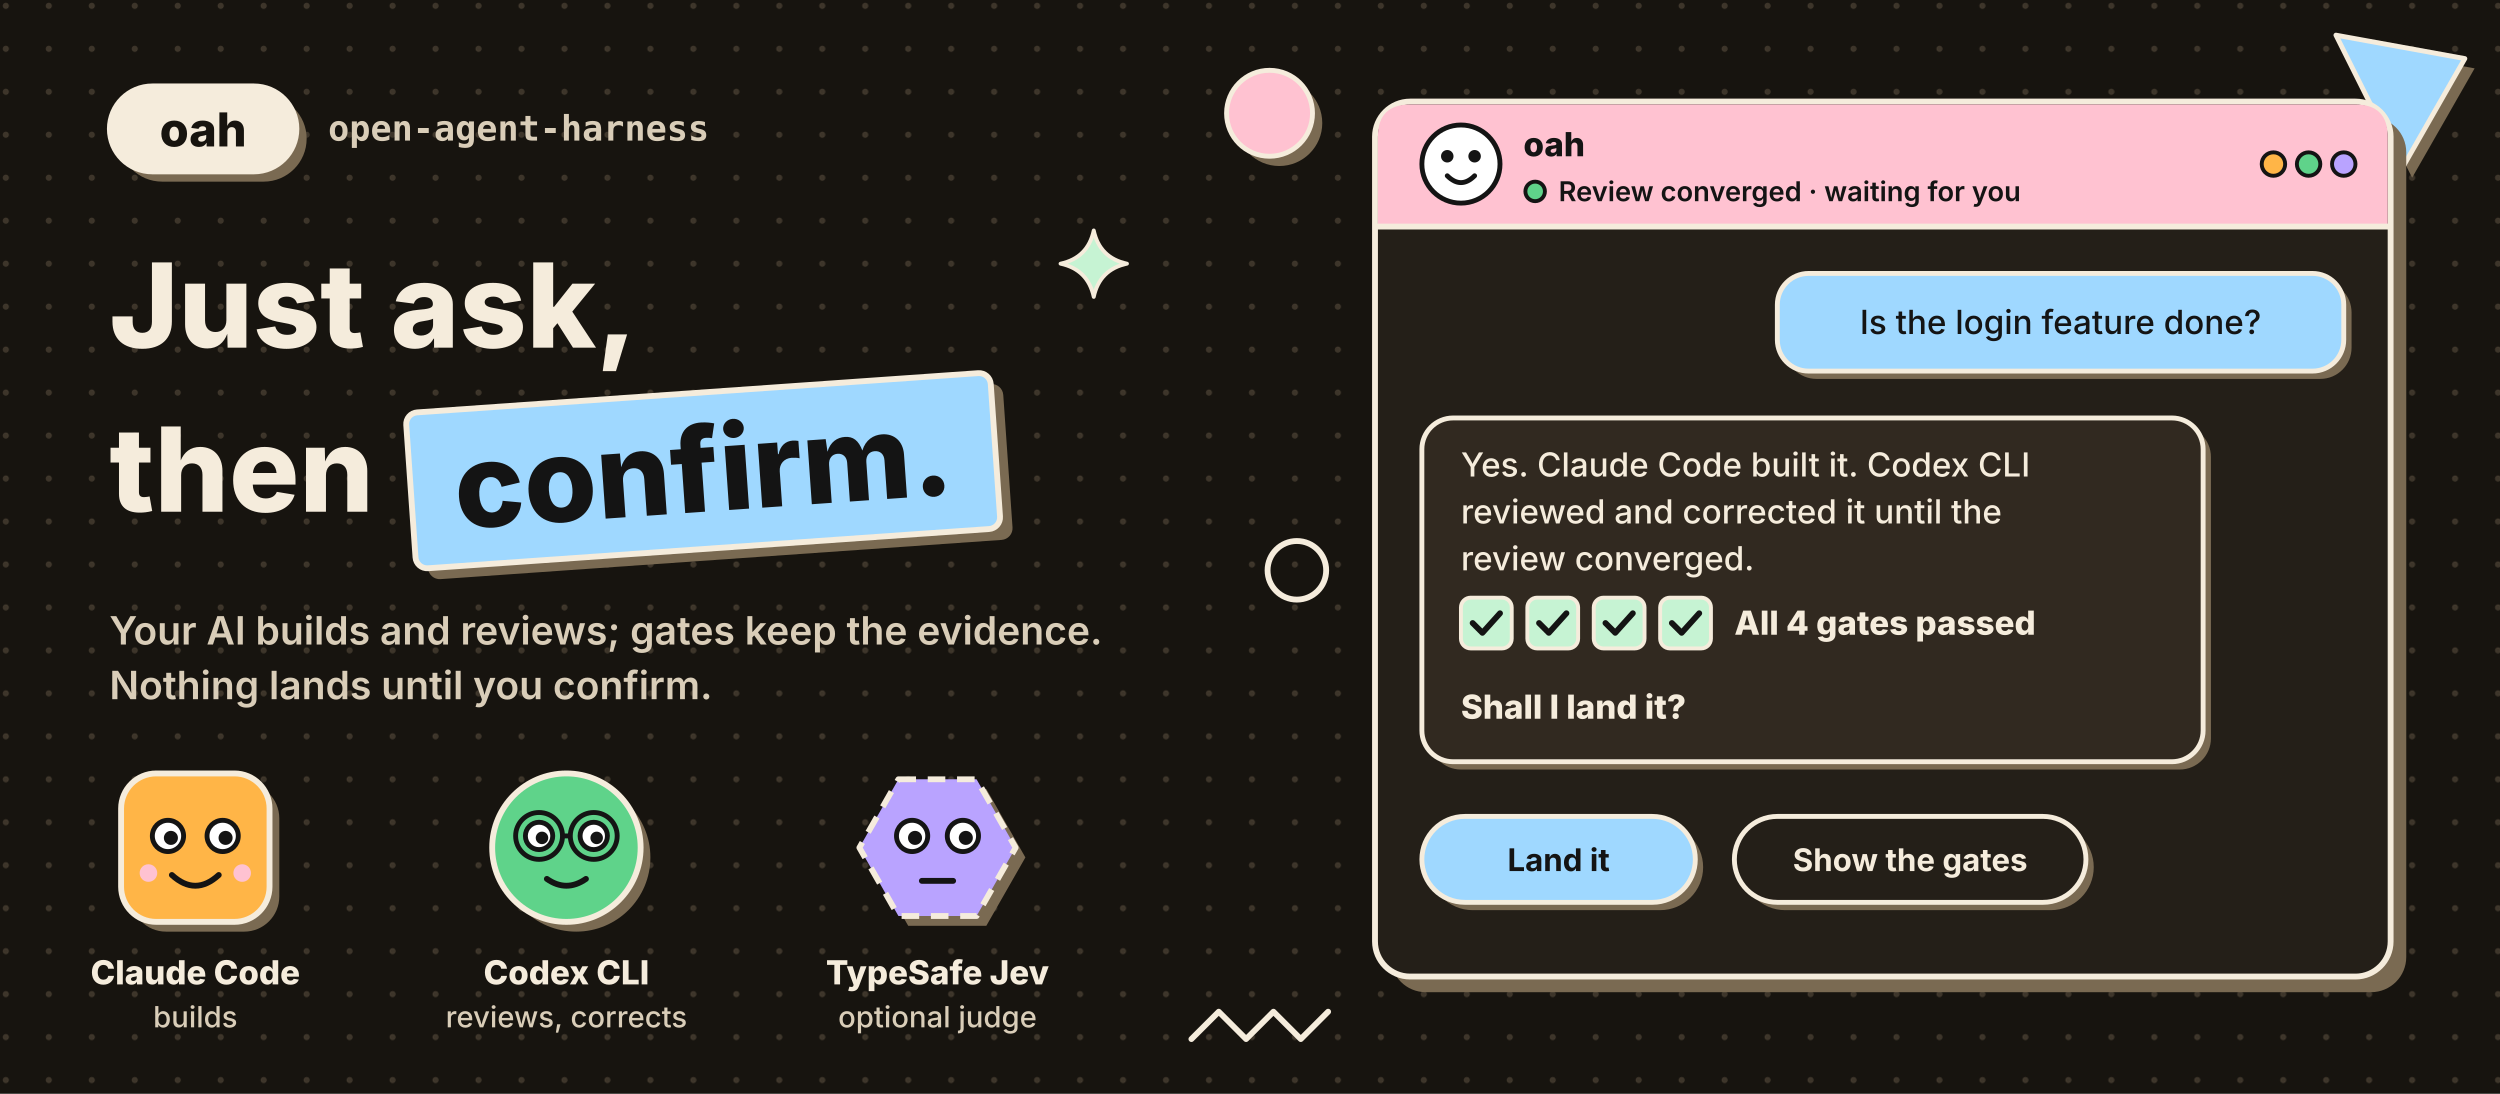
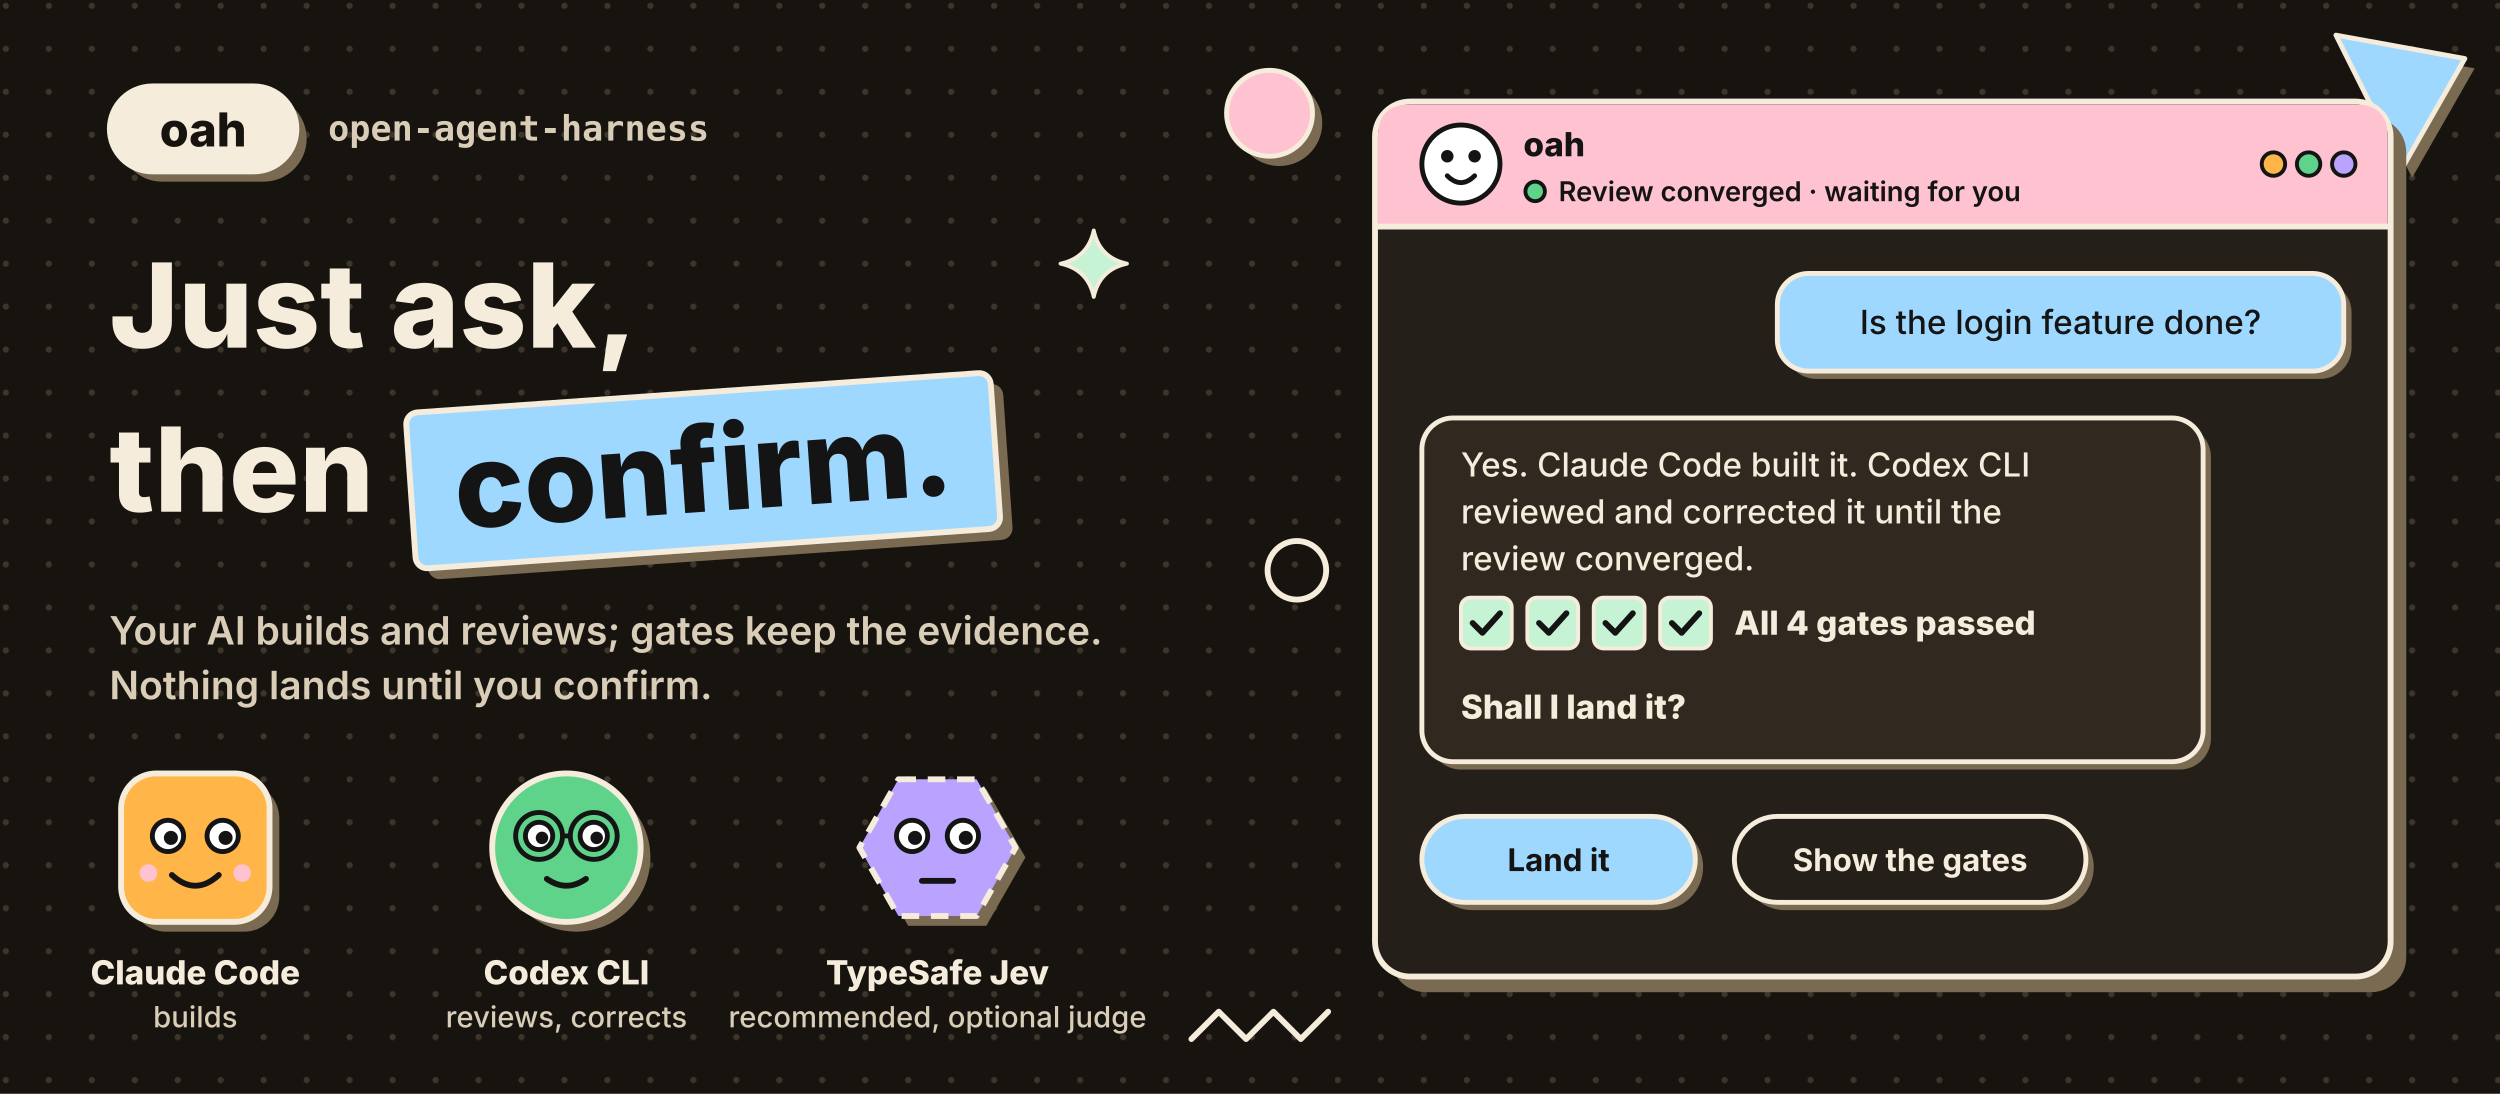
<svg xmlns="http://www.w3.org/2000/svg" viewBox="0 0 1280 560" role="img" aria-labelledby="banner-dark-title banner-dark-desc" id="banner-dark-root">
  <defs>
    <style>#banner-dark-root { font-family: system-ui, -apple-system, "Segoe UI", sans-serif; color: #f5ecdc; }
      #banner-dark-root .diagram-container { width: 100%; overflow-x: auto; }
      #banner-dark-root .display { font-family: "Arial Black", "Segoe UI Black", system-ui, -apple-system, "Segoe UI", sans-serif; font-size: 60px; font-weight: 800; }
      #banner-dark-root .brand { font-family: "Arial Black", "Segoe UI Black", system-ui, -apple-system, "Segoe UI", sans-serif; font-size: 24px; font-weight: 800; }
      #banner-dark-root .mono { font-family: ui-monospace, "SFMono-Regular", Consolas, monospace; font-size: 18px; font-weight: 600; }
      #banner-dark-root .tag { font-size: 20px; font-weight: 600; }
      #banner-dark-root .name { font-size: 17px; font-weight: 800; }
      #banner-dark-root .role { font-size: 15px; font-weight: 500; }
      #banner-dark-root .status { font-size: 14px; font-weight: 600; }
      #banner-dark-root .msg { font-size: 17px; font-weight: 500; }
      #banner-dark-root .strong { font-size: 17px; font-weight: 800; }
      #banner-dark-root .chip { font-size: 16px; font-weight: 700; }
      @media print {
#banner-dark-root .diagram-container { overflow-x: visible; }
}</style>
    <pattern id="banner-dark-dots" width="22" height="22" patternUnits="userSpaceOnUse">
      <circle cx="3" cy="3" r="1.6" fill="#3d352a" />
    </pattern>
  </defs>
  <rect x="0" y="0" width="1280" height="560" fill="#17140f" />
  <rect x="0" y="0" width="1280" height="560" fill="url(#banner-dark-dots)" />
  <circle cx="655" cy="63" r="22" fill="#7a6a52" />
  <circle cx="650" cy="58" r="22" fill="#ffc2d1" stroke="#f5ecdc" stroke-width="2.5" />
  <polygon points="1201,23 1267,35 1235,91" fill="#7a6a52" />
  <polygon points="1196,18 1262,30 1230,86" fill="#9fd8ff" stroke="#f5ecdc" stroke-width="2.5" stroke-linejoin="round" />
  <circle cx="664" cy="292" r="15" fill="none" stroke="#f5ecdc" stroke-width="3" />
  <path d="M610 532 l14 -14 l14 14 l14 -14 l14 14 l14 -14" fill="none" stroke="#f5ecdc" stroke-width="3" stroke-linecap="round" stroke-linejoin="round" />
  <path d="M560 118 Q563 132 577 135 Q563 138 560 152 Q557 138 543 135 Q557 132 560 118 Z" fill="#c6f3d3" stroke="#f5ecdc" stroke-width="2" stroke-linejoin="round" />
  <rect x="61" y="49" width="96" height="44" rx="22" fill="#7a6a52" />
  <rect x="56" y="44" width="96" height="44" rx="22" fill="#f5ecdc" stroke="#f5ecdc" stroke-width="2.5" />
  <text x="104" y="75" class="brand" text-anchor="middle" fill="#17140f">oah</text>
  <text x="168" y="72" class="mono" text-anchor="start" fill="#d9cdb8">open-agent-harness</text>
  <text x="56" y="178" class="display" text-anchor="start" fill="#f5ecdc">Just ask,</text>
  <text x="56" y="262" class="display" text-anchor="start" fill="#f5ecdc">then</text>
  <g transform="rotate(-4 360 241)">
    <rect x="216" y="207" width="300" height="80" rx="6" fill="#7a6a52" />
    <rect x="210" y="201" width="300" height="80" rx="6" fill="#9fd8ff" stroke="#f5ecdc" stroke-width="3" />
    <text x="360" y="262" class="display" text-anchor="middle" fill="#141414">confirm.</text>
  </g>
  <text x="56" y="330" class="tag" text-anchor="start" fill="#d9cdb8">Your AI builds and reviews; gates keep the evidence.</text>
  <text x="56" y="358" class="tag" text-anchor="start" fill="#d9cdb8">Nothing lands until you confirm.</text>
  <rect x="67" y="401" width="76" height="76" rx="18" fill="#7a6a52" />
  <rect x="62" y="396" width="76" height="76" rx="18" fill="#ffb547" stroke="#f5ecdc" stroke-width="3" />
  <circle cx="86" cy="428" r="8" fill="#ffffff" stroke="#141414" stroke-width="2.5" />
  <circle cx="87.5" cy="429" r="3.6" fill="#141414" />
  <circle cx="114" cy="428" r="8" fill="#ffffff" stroke="#141414" stroke-width="2.5" />
  <circle cx="115.5" cy="429" r="3.6" fill="#141414" />
  <circle cx="76" cy="447" r="4.5" fill="#ffc2d1" />
  <circle cx="124" cy="447" r="4.5" fill="#ffc2d1" />
  <path d="M88 448 Q100 459 112 448" fill="none" stroke="#141414" stroke-width="3" stroke-linecap="round" />
  <circle cx="295" cy="439" r="38" fill="#7a6a52" />
  <circle cx="290" cy="434" r="38" fill="#5fd38a" stroke="#f5ecdc" stroke-width="3" />
  <circle cx="276" cy="428" r="7" fill="#ffffff" stroke="#141414" stroke-width="2.5" />
  <circle cx="277.5" cy="429" r="3.2" fill="#141414" />
  <circle cx="304" cy="428" r="7" fill="#ffffff" stroke="#141414" stroke-width="2.5" />
  <circle cx="305.5" cy="429" r="3.2" fill="#141414" />
  <circle cx="276" cy="428" r="12" fill="none" stroke="#141414" stroke-width="2.5" />
  <circle cx="304" cy="428" r="12" fill="none" stroke="#141414" stroke-width="2.5" />
  <line x1="288" y1="428" x2="292" y2="428" stroke="#141414" stroke-width="2.5" />
  <path d="M280 450 Q290 457 300 450" fill="none" stroke="#141414" stroke-width="3" stroke-linecap="round" />
  <polygon points="465,404 505,404 525,439 505,474 465,474 445,439" fill="#7a6a52" />
  <polygon points="460,399 500,399 520,434 500,469 460,469 440,434" fill="#b9a3ff" stroke="#f5ecdc" stroke-width="3" stroke-dasharray="9 6" stroke-linejoin="round" />
  <circle cx="467" cy="428" r="8" fill="#ffffff" stroke="#141414" stroke-width="2.5" />
  <circle cx="468.5" cy="429" r="3.6" fill="#141414" />
  <circle cx="493" cy="428" r="8" fill="#ffffff" stroke="#141414" stroke-width="2.5" />
  <circle cx="494.5" cy="429" r="3.6" fill="#141414" />
  <line x1="472" y1="451" x2="488" y2="451" stroke="#141414" stroke-width="3" stroke-linecap="round" />
  <text x="100" y="504" class="name" text-anchor="middle" fill="#f5ecdc">Claude Code</text>
  <text x="100" y="526" class="role" text-anchor="middle" fill="#d9cdb8">builds</text>
  <text x="290" y="504" class="name" text-anchor="middle" fill="#f5ecdc">Codex CLI</text>
  <text x="290" y="526" class="role" text-anchor="middle" fill="#d9cdb8">reviews, corrects</text>
  <text x="480" y="504" class="name" text-anchor="middle" fill="#f5ecdc">TypeSafe Jev</text>
-   <text x="480" y="526" class="role" text-anchor="middle" fill="#d9cdb8">optional judge</text>
+   <text x="480" y="526" class="role" text-anchor="middle" fill="#d9cdb8">recommended, optional judge</text>
  <rect x="712" y="60" width="520" height="448" rx="18" fill="#7a6a52" />
  <rect x="704" y="52" width="520" height="448" rx="18" fill="#241f18" stroke="#f5ecdc" stroke-width="3" />
  <path d="M705.5 70 Q705.5 53.5 722 53.5 L1206 53.5 Q1222.5 53.5 1222.5 70 L1222.5 116 L705.5 116 Z" fill="#ffc2d1" />
  <line x1="704" y1="116" x2="1224" y2="116" stroke="#f5ecdc" stroke-width="3" />
  <circle cx="748" cy="84" r="20" fill="#ffffff" stroke="#141414" stroke-width="2.5" />
  <circle cx="741" cy="80" r="3.2" fill="#141414" />
  <circle cx="755" cy="80" r="3.2" fill="#141414" />
  <path d="M741 90 Q748 97 755 90" fill="none" stroke="#141414" stroke-width="2.5" stroke-linecap="round" />
  <text x="780" y="80" class="name" text-anchor="start" fill="#141414">oah</text>
  <circle cx="786" cy="98" r="5" fill="#5fd38a" stroke="#141414" stroke-width="2" />
  <text x="798" y="103" class="status" text-anchor="start" fill="#141414">Review converged · waiting for you</text>
  <circle cx="1164" cy="84" r="6" fill="#ffb547" stroke="#141414" stroke-width="2" />
  <circle cx="1182" cy="84" r="6" fill="#5fd38a" stroke="#141414" stroke-width="2" />
  <circle cx="1200" cy="84" r="6" fill="#b9a3ff" stroke="#141414" stroke-width="2" />
  <rect x="914" y="144" width="290" height="50" rx="16" fill="#7a6a52" />
  <rect x="910" y="140" width="290" height="50" rx="16" fill="#9fd8ff" stroke="#f5ecdc" stroke-width="2.5" />
  <text x="1055" y="171" class="msg" text-anchor="middle" fill="#141414">Is the login feature done?</text>
  <rect x="732" y="218" width="400" height="176" rx="16" fill="#7a6a52" />
  <rect x="728" y="214" width="400" height="176" rx="16" fill="#312920" stroke="#f5ecdc" stroke-width="2.5" />
  <text x="748" y="244" class="msg" text-anchor="start" fill="#f5ecdc">Yes. Claude Code built it. Codex CLI</text>
  <text x="748" y="268" class="msg" text-anchor="start" fill="#f5ecdc">reviewed and corrected it until the</text>
  <text x="748" y="292" class="msg" text-anchor="start" fill="#f5ecdc">review converged.</text>
  <rect x="748" y="306" width="26" height="26" rx="5" fill="#c6f3d3" stroke="#f5ecdc" stroke-width="2" />
  <path d="M754 319 l5 5 l9 -10" fill="none" stroke="#141414" stroke-width="3" stroke-linecap="round" stroke-linejoin="round" />
  <rect x="782" y="306" width="26" height="26" rx="5" fill="#c6f3d3" stroke="#f5ecdc" stroke-width="2" />
  <path d="M788 319 l5 5 l9 -10" fill="none" stroke="#141414" stroke-width="3" stroke-linecap="round" stroke-linejoin="round" />
  <rect x="816" y="306" width="26" height="26" rx="5" fill="#c6f3d3" stroke="#f5ecdc" stroke-width="2" />
  <path d="M822 319 l5 5 l9 -10" fill="none" stroke="#141414" stroke-width="3" stroke-linecap="round" stroke-linejoin="round" />
  <rect x="850" y="306" width="26" height="26" rx="5" fill="#c6f3d3" stroke="#f5ecdc" stroke-width="2" />
  <path d="M856 319 l5 5 l9 -10" fill="none" stroke="#141414" stroke-width="3" stroke-linecap="round" stroke-linejoin="round" />
  <text x="888" y="325" class="strong" text-anchor="start" fill="#f5ecdc">All 4 gates passed</text>
  <text x="748" y="368" class="strong" text-anchor="start" fill="#f5ecdc">Shall I land it?</text>
  <rect x="732" y="422" width="140" height="44" rx="22" fill="#7a6a52" />
  <rect x="728" y="418" width="140" height="44" rx="22" fill="#9fd8ff" stroke="#f5ecdc" stroke-width="2.5" />
  <text x="798" y="446" class="chip" text-anchor="middle" fill="#141414">Land it</text>
  <rect x="892" y="422" width="180" height="44" rx="22" fill="#7a6a52" />
  <rect x="888" y="418" width="180" height="44" rx="22" fill="#241f18" stroke="#f5ecdc" stroke-width="2.5" />
  <text x="978" y="446" class="chip" text-anchor="middle" fill="#f5ecdc">Show the gates</text>
</svg>
